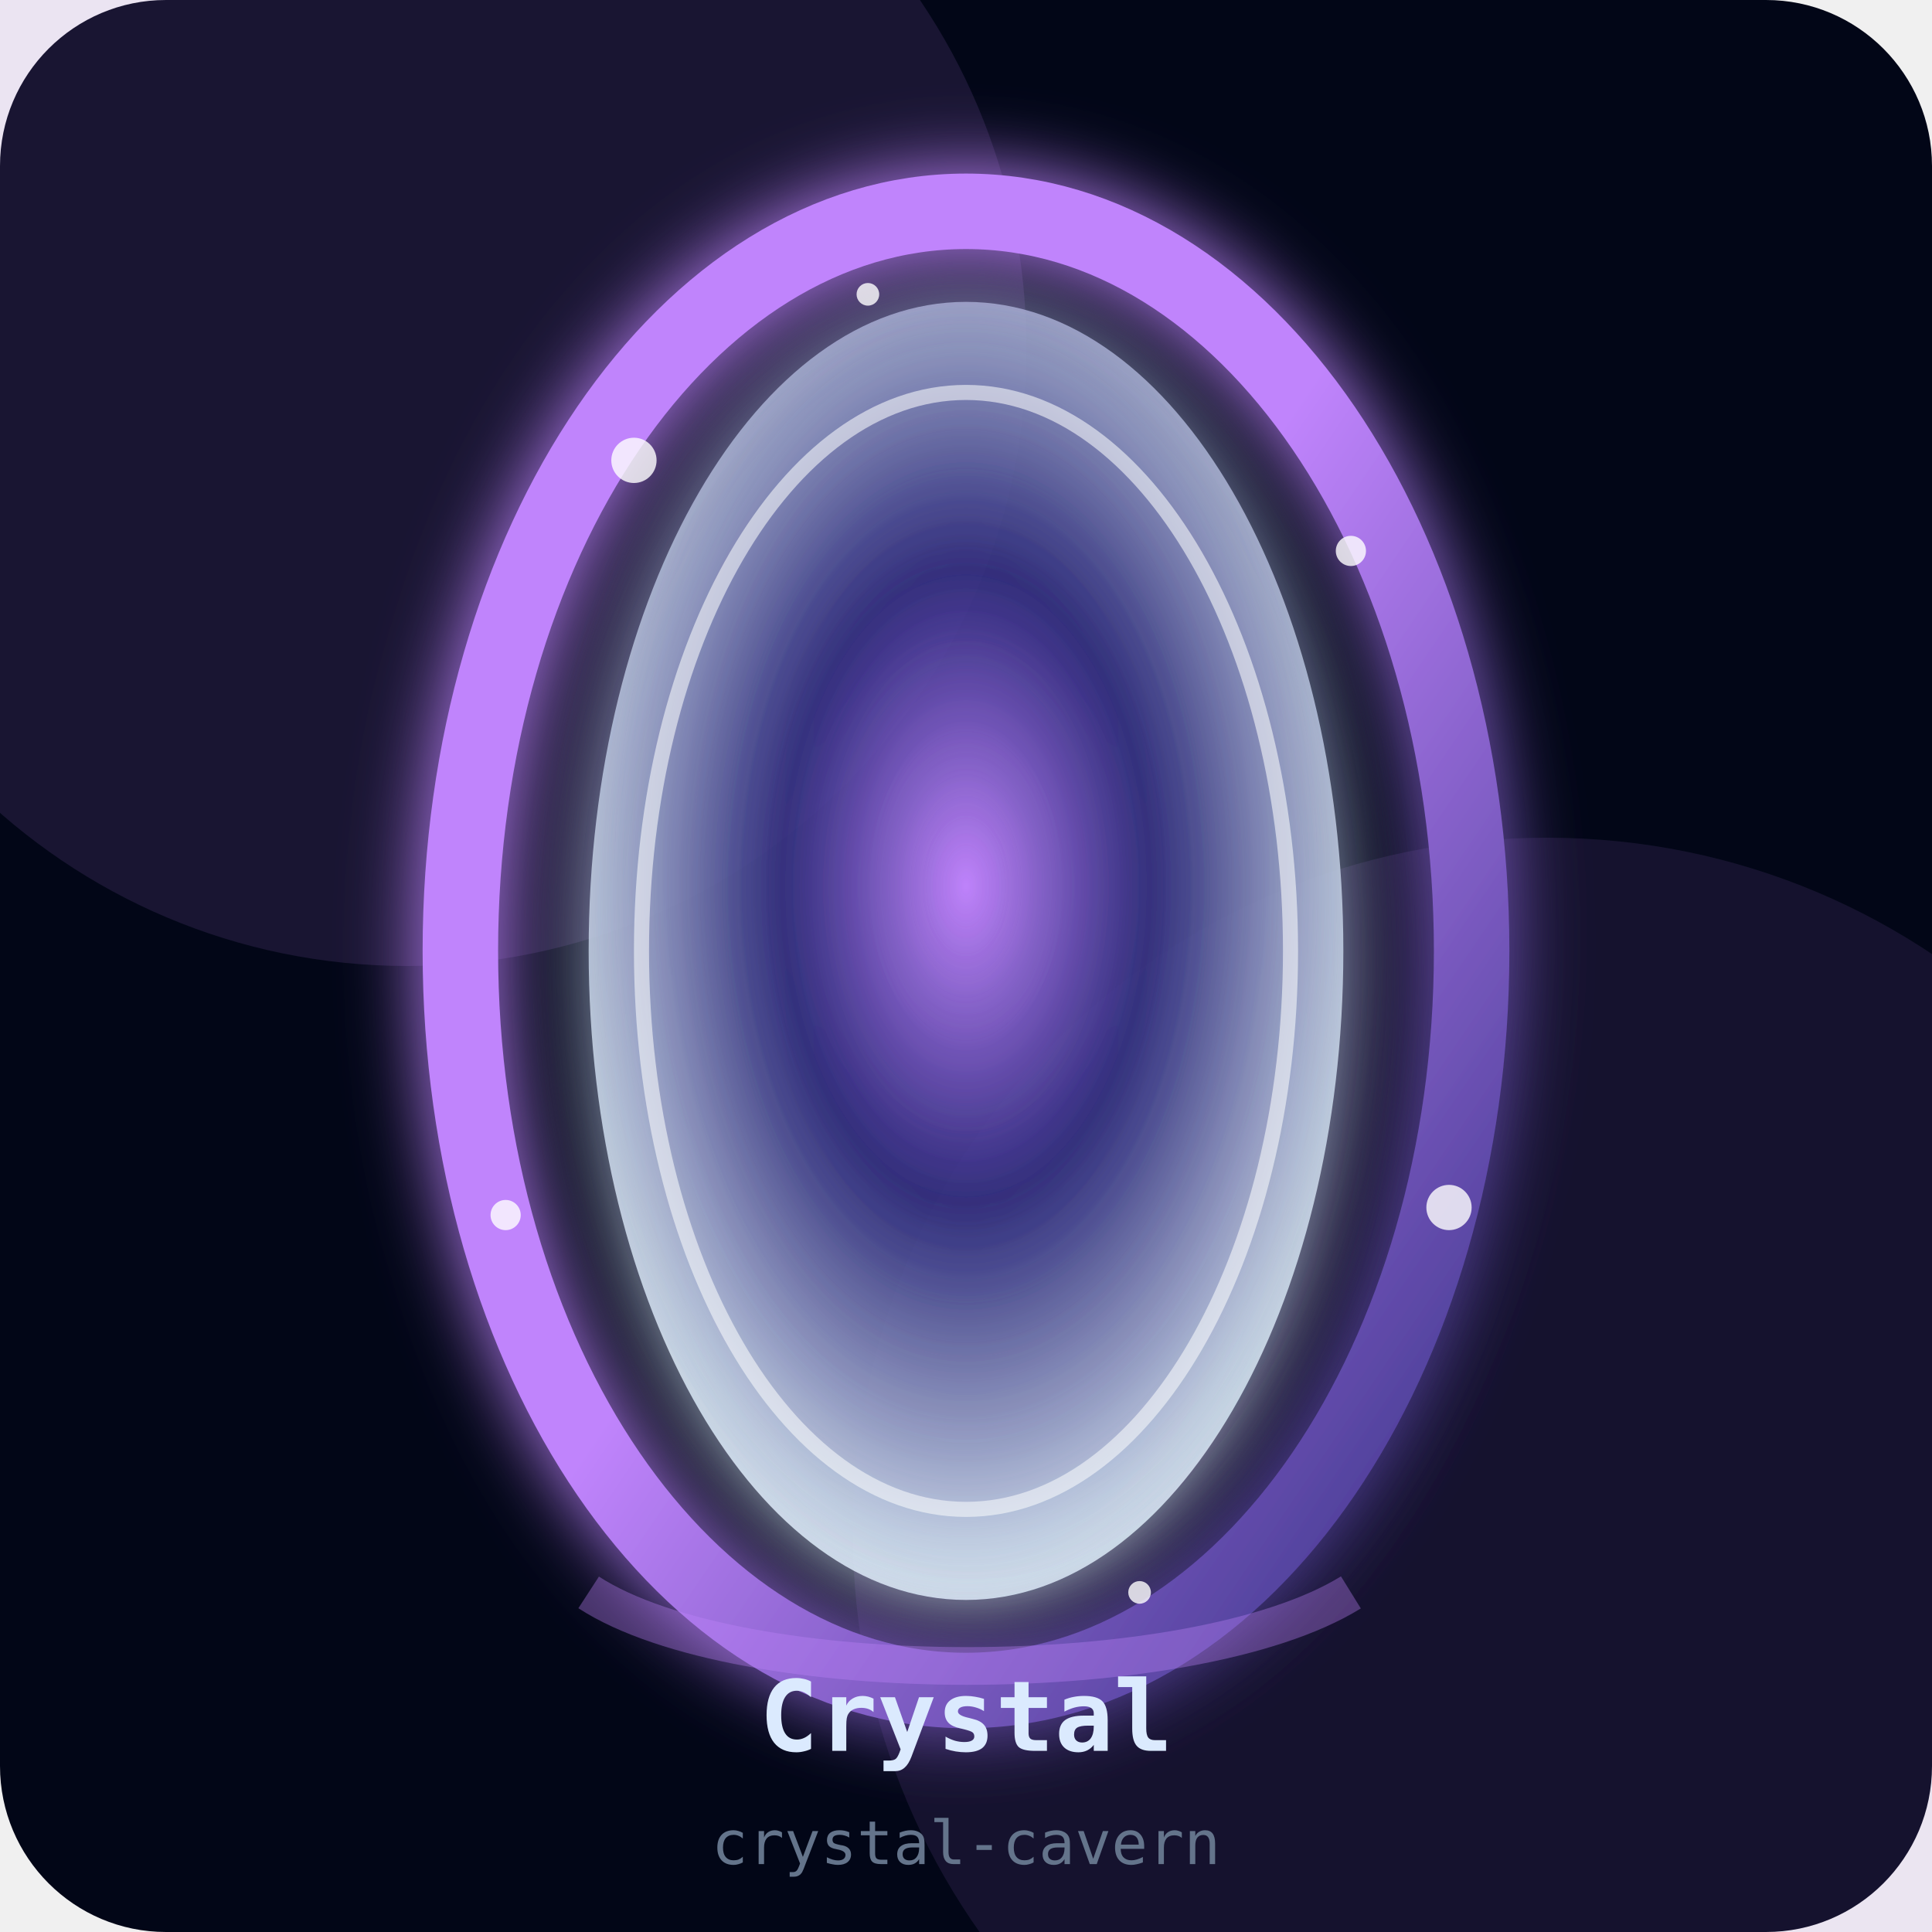
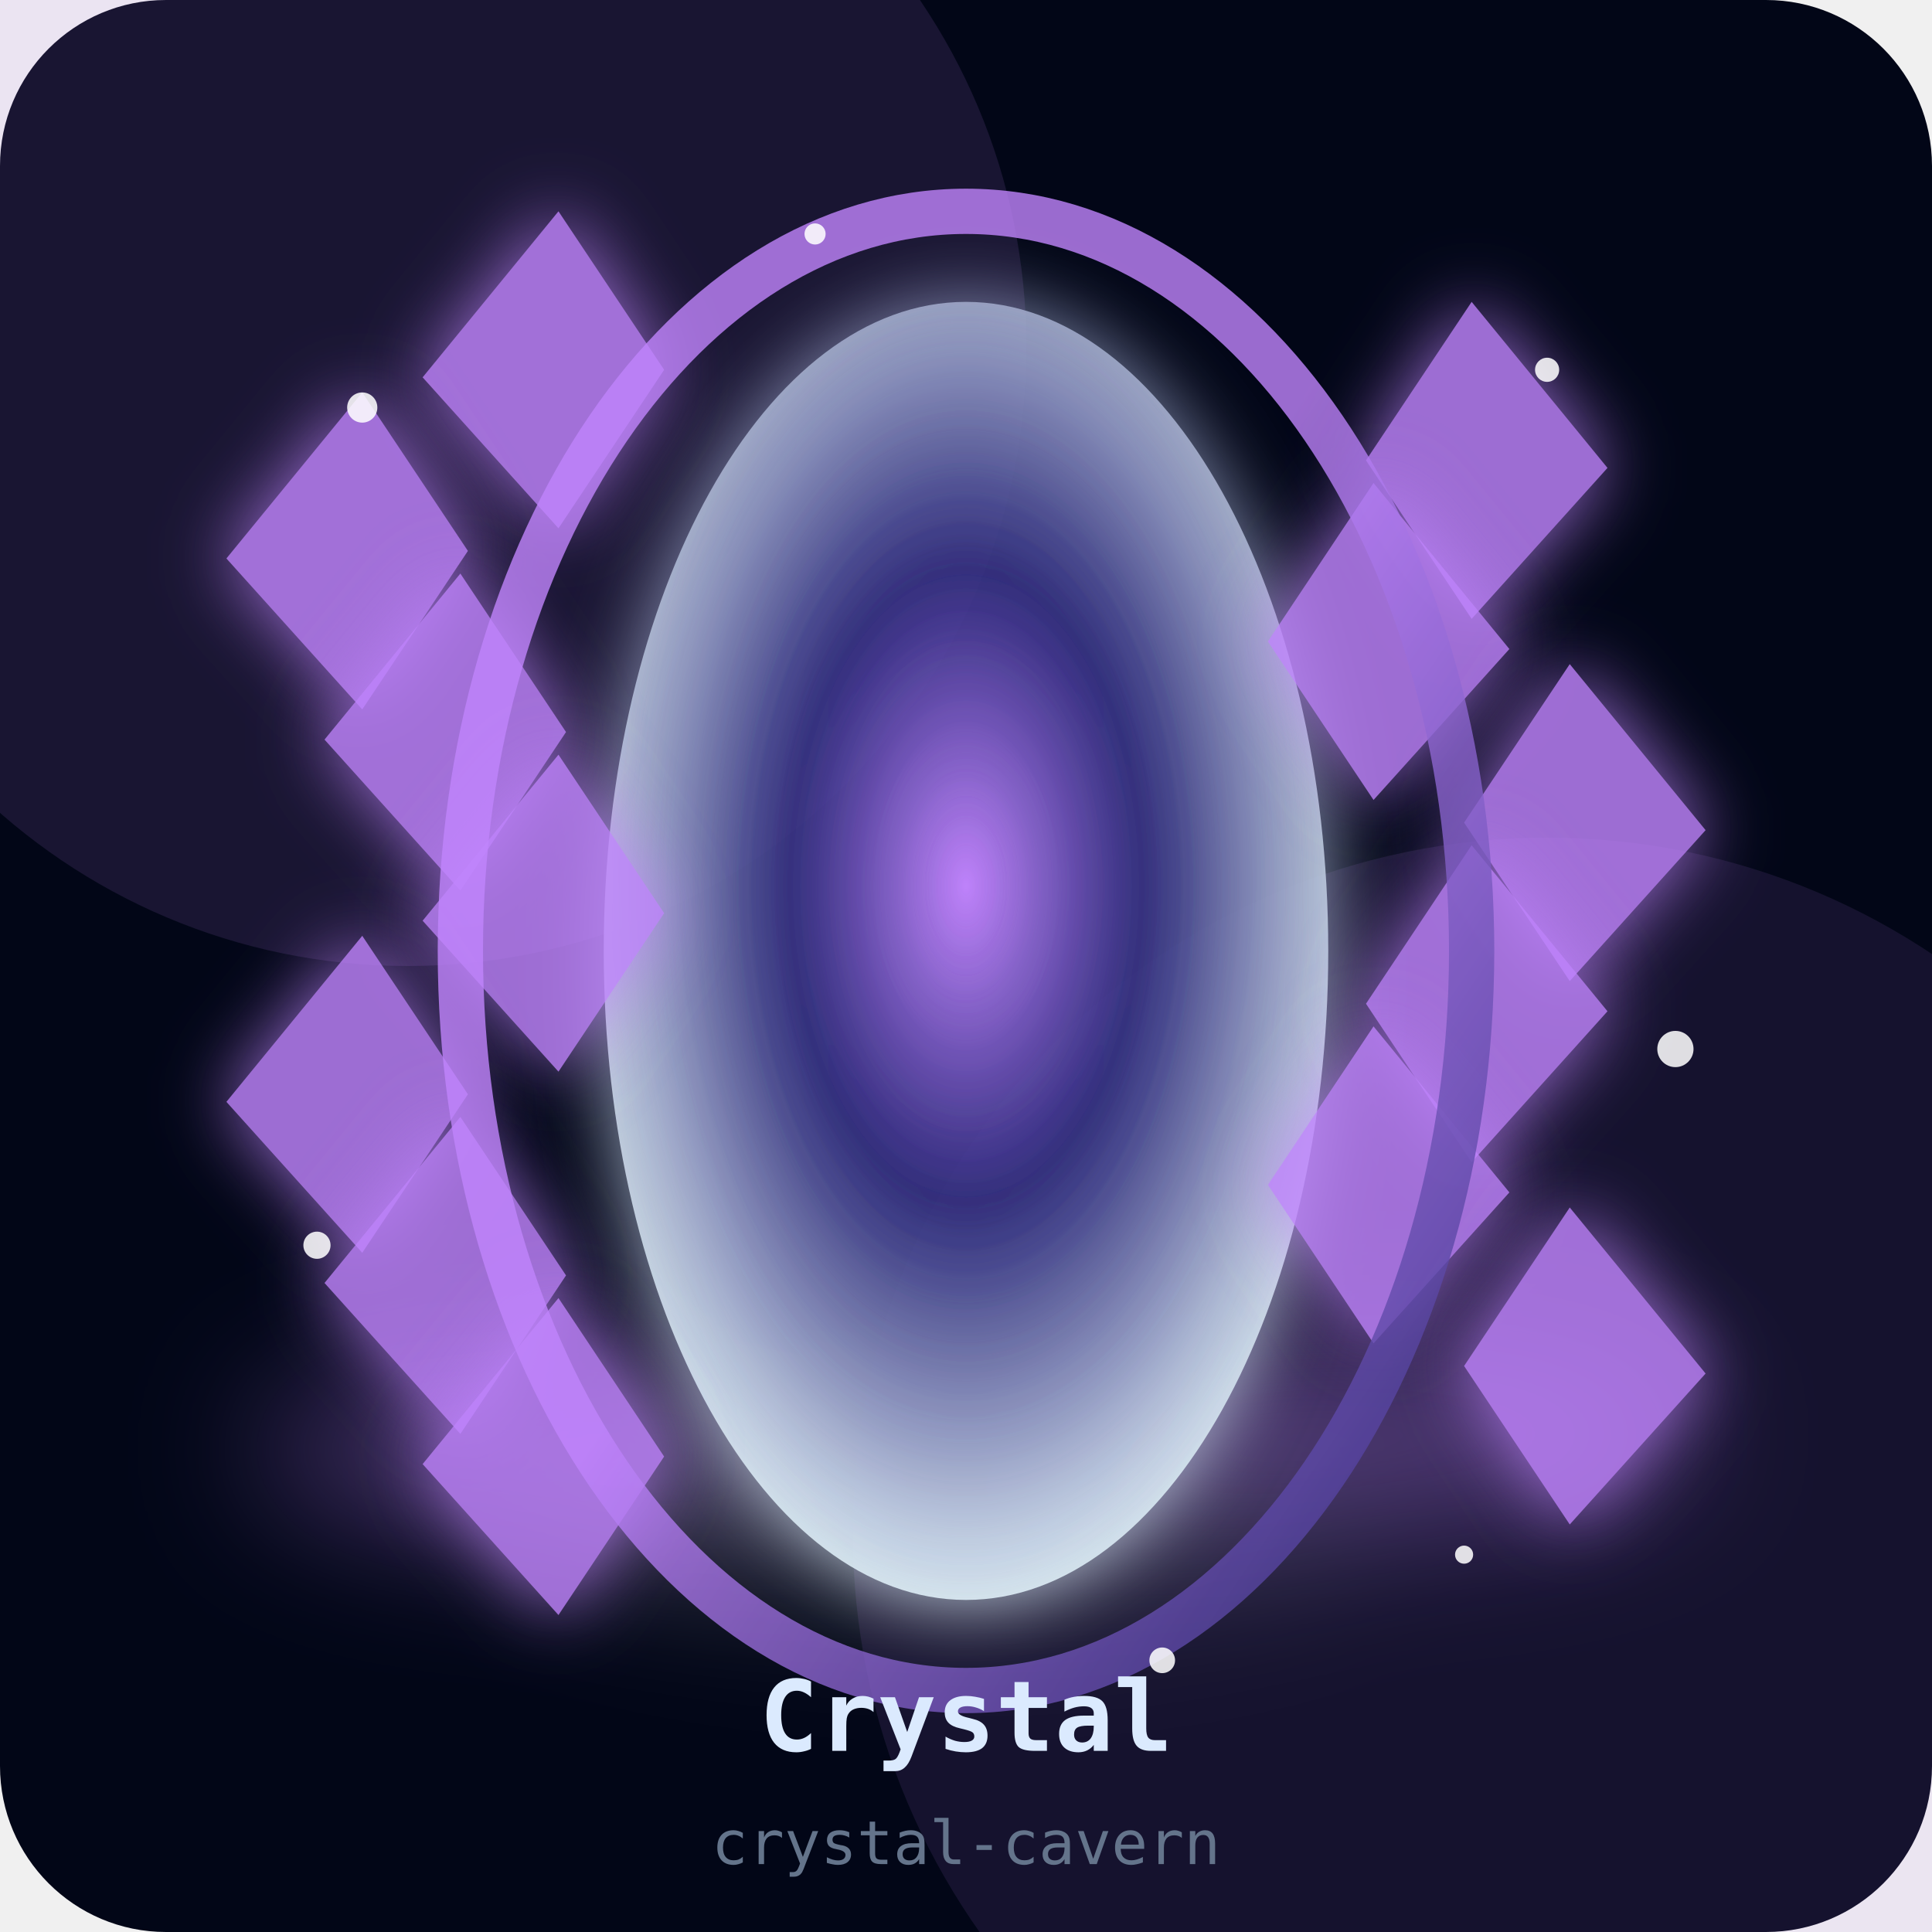
<svg xmlns="http://www.w3.org/2000/svg" width="256" height="256" viewBox="0 0 256 256" role="img" aria-label="Crystal portal">
  <defs>
    <radialGradient id="core-crystal-cavern" cx="50%" cy="45%" r="58%">
      <stop offset="0%" stop-color="#c084fc" stop-opacity="0.95" />
      <stop offset="42%" stop-color="#312e81" stop-opacity="0.72" />
      <stop offset="100%" stop-color="#ecfeff" stop-opacity="0.94" />
    </radialGradient>
    <linearGradient id="rim-crystal-cavern" x1="0%" x2="100%" y1="0%" y2="100%">
      <stop offset="0%" stop-color="#c084fc" />
      <stop offset="48%" stop-color="#c084fc" />
      <stop offset="100%" stop-color="#312e81" />
    </linearGradient>
    <filter id="glow-crystal-cavern" x="-50%" y="-50%" width="200%" height="200%">
      <feGaussianBlur stdDeviation="5" result="blur" />
      <feMerge>
        <feMergeNode in="blur" />
        <feMergeNode in="SourceGraphic" />
      </feMerge>
    </filter>
+     <filter id="glow-smoke" x="-50%" y="-50%" width="200%" height="200%">
+       <feGaussianBlur stdDeviation="9" />
+     </filter>
  </defs>
  <rect width="256" height="256" rx="22" fill="#020617" />
  <circle cx="54" cy="46" r="82" fill="#c084fc" opacity="0.12" />
  <circle cx="205" cy="203" r="92" fill="#c084fc" opacity="0.1" />
-   <ellipse cx="128" cy="126" rx="50" ry="86" fill="url(#core-crystal-cavern)" filter="url(#glow-crystal-cavern)" />
-   <ellipse cx="128" cy="126" rx="67" ry="98" fill="none" stroke="url(#rim-crystal-cavern)" stroke-width="10" filter="url(#glow-crystal-cavern)" />
-   <ellipse cx="128" cy="126" rx="43" ry="74" fill="none" stroke="#f8fafc" stroke-width="2" opacity="0.58" />
-   <g opacity="0.8">
-     <circle cx="84" cy="61" r="3" fill="#fff" />
-     <circle cx="179" cy="73" r="2" fill="#fff" />
-     <circle cx="67" cy="161" r="2" fill="#fff" />
-     <circle cx="192" cy="160" r="3" fill="#fff" />
-     <circle cx="115" cy="39" r="1.5" fill="#fff" />
-     <circle cx="151" cy="211" r="1.5" fill="#fff" />
+   <g opacity="0.34" filter="url(#glow-smoke)">
+     <ellipse cx="74" cy="192" rx="40" ry="12" fill="#c084fc" />
+     <ellipse cx="126" cy="199" rx="58" ry="14" fill="#ffffff" opacity="0.42" />
+     <ellipse cx="180" cy="190" rx="44" ry="12" fill="#c084fc" />
  </g>
-   <path d="M78 211c20 13 80 13 101 0" fill="none" stroke="#c084fc" stroke-width="5" opacity="0.35" />
+   <ellipse cx="128" cy="126" rx="48" ry="86" fill="url(#core-crystal-cavern)" filter="url(#glow-crystal-cavern)" />
+   <polygon points="74,28 56,50 74,70 88,49" fill="#c084fc" opacity="0.82" filter="url(#glow-crystal-cavern)" />
+   <polygon points="195,40 213,62 195,82 181,61" fill="#c084fc" opacity="0.82" filter="url(#glow-crystal-cavern)" />
+   <polygon points="48,52 30,74 48,94 62,73" fill="#c084fc" opacity="0.82" filter="url(#glow-crystal-cavern)" />
+   <polygon points="182,64 200,86 182,106 168,85" fill="#c084fc" opacity="0.82" filter="url(#glow-crystal-cavern)" />
+   <polygon points="61,76 43,98 61,118 75,97" fill="#c084fc" opacity="0.82" filter="url(#glow-crystal-cavern)" />
+   <polygon points="208,88 226,110 208,130 194,109" fill="#c084fc" opacity="0.82" filter="url(#glow-crystal-cavern)" />
+   <polygon points="74,100 56,122 74,142 88,121" fill="#c084fc" opacity="0.82" filter="url(#glow-crystal-cavern)" />
+   <polygon points="195,112 213,134 195,154 181,133" fill="#c084fc" opacity="0.82" filter="url(#glow-crystal-cavern)" />
+   <polygon points="48,124 30,146 48,166 62,145" fill="#c084fc" opacity="0.82" filter="url(#glow-crystal-cavern)" />
+   <polygon points="182,136 200,158 182,178 168,157" fill="#c084fc" opacity="0.82" filter="url(#glow-crystal-cavern)" />
+   <polygon points="61,148 43,170 61,190 75,169" fill="#c084fc" opacity="0.82" filter="url(#glow-crystal-cavern)" />
+   <polygon points="208,160 226,182 208,202 194,181" fill="#c084fc" opacity="0.82" filter="url(#glow-crystal-cavern)" />
+   <polygon points="74,172 56,194 74,214 88,193" fill="#c084fc" opacity="0.82" filter="url(#glow-crystal-cavern)" />
+   <ellipse cx="128" cy="126" rx="67" ry="98" fill="none" stroke="url(#rim-crystal-cavern)" stroke-width="6" opacity="0.8" />
+   <g opacity="0.86">
+     <circle cx="48" cy="54" r="2" fill="#fff" />
+     <circle cx="205" cy="49" r="1.6" fill="#fff" />
+     <circle cx="222" cy="139" r="2.4" fill="#fff" />
+     <circle cx="42" cy="165" r="1.8" fill="#fff" />
+     <circle cx="108" cy="31" r="1.4" fill="#fff" />
+     <circle cx="154" cy="220" r="1.7" fill="#fff" />
+     <circle cx="194" cy="206" r="1.2" fill="#fff" />
+   </g>
  <text x="128" y="232" text-anchor="middle" fill="#dbeafe" font-family="ui-monospace, SFMono-Regular, Menlo, monospace" font-size="13" font-weight="700" letter-spacing="0">Crystal</text>
  <text x="128" y="247" text-anchor="middle" fill="#64748b" font-family="ui-monospace, SFMono-Regular, Menlo, monospace" font-size="8" letter-spacing="0">crystal-cavern</text>
</svg>
